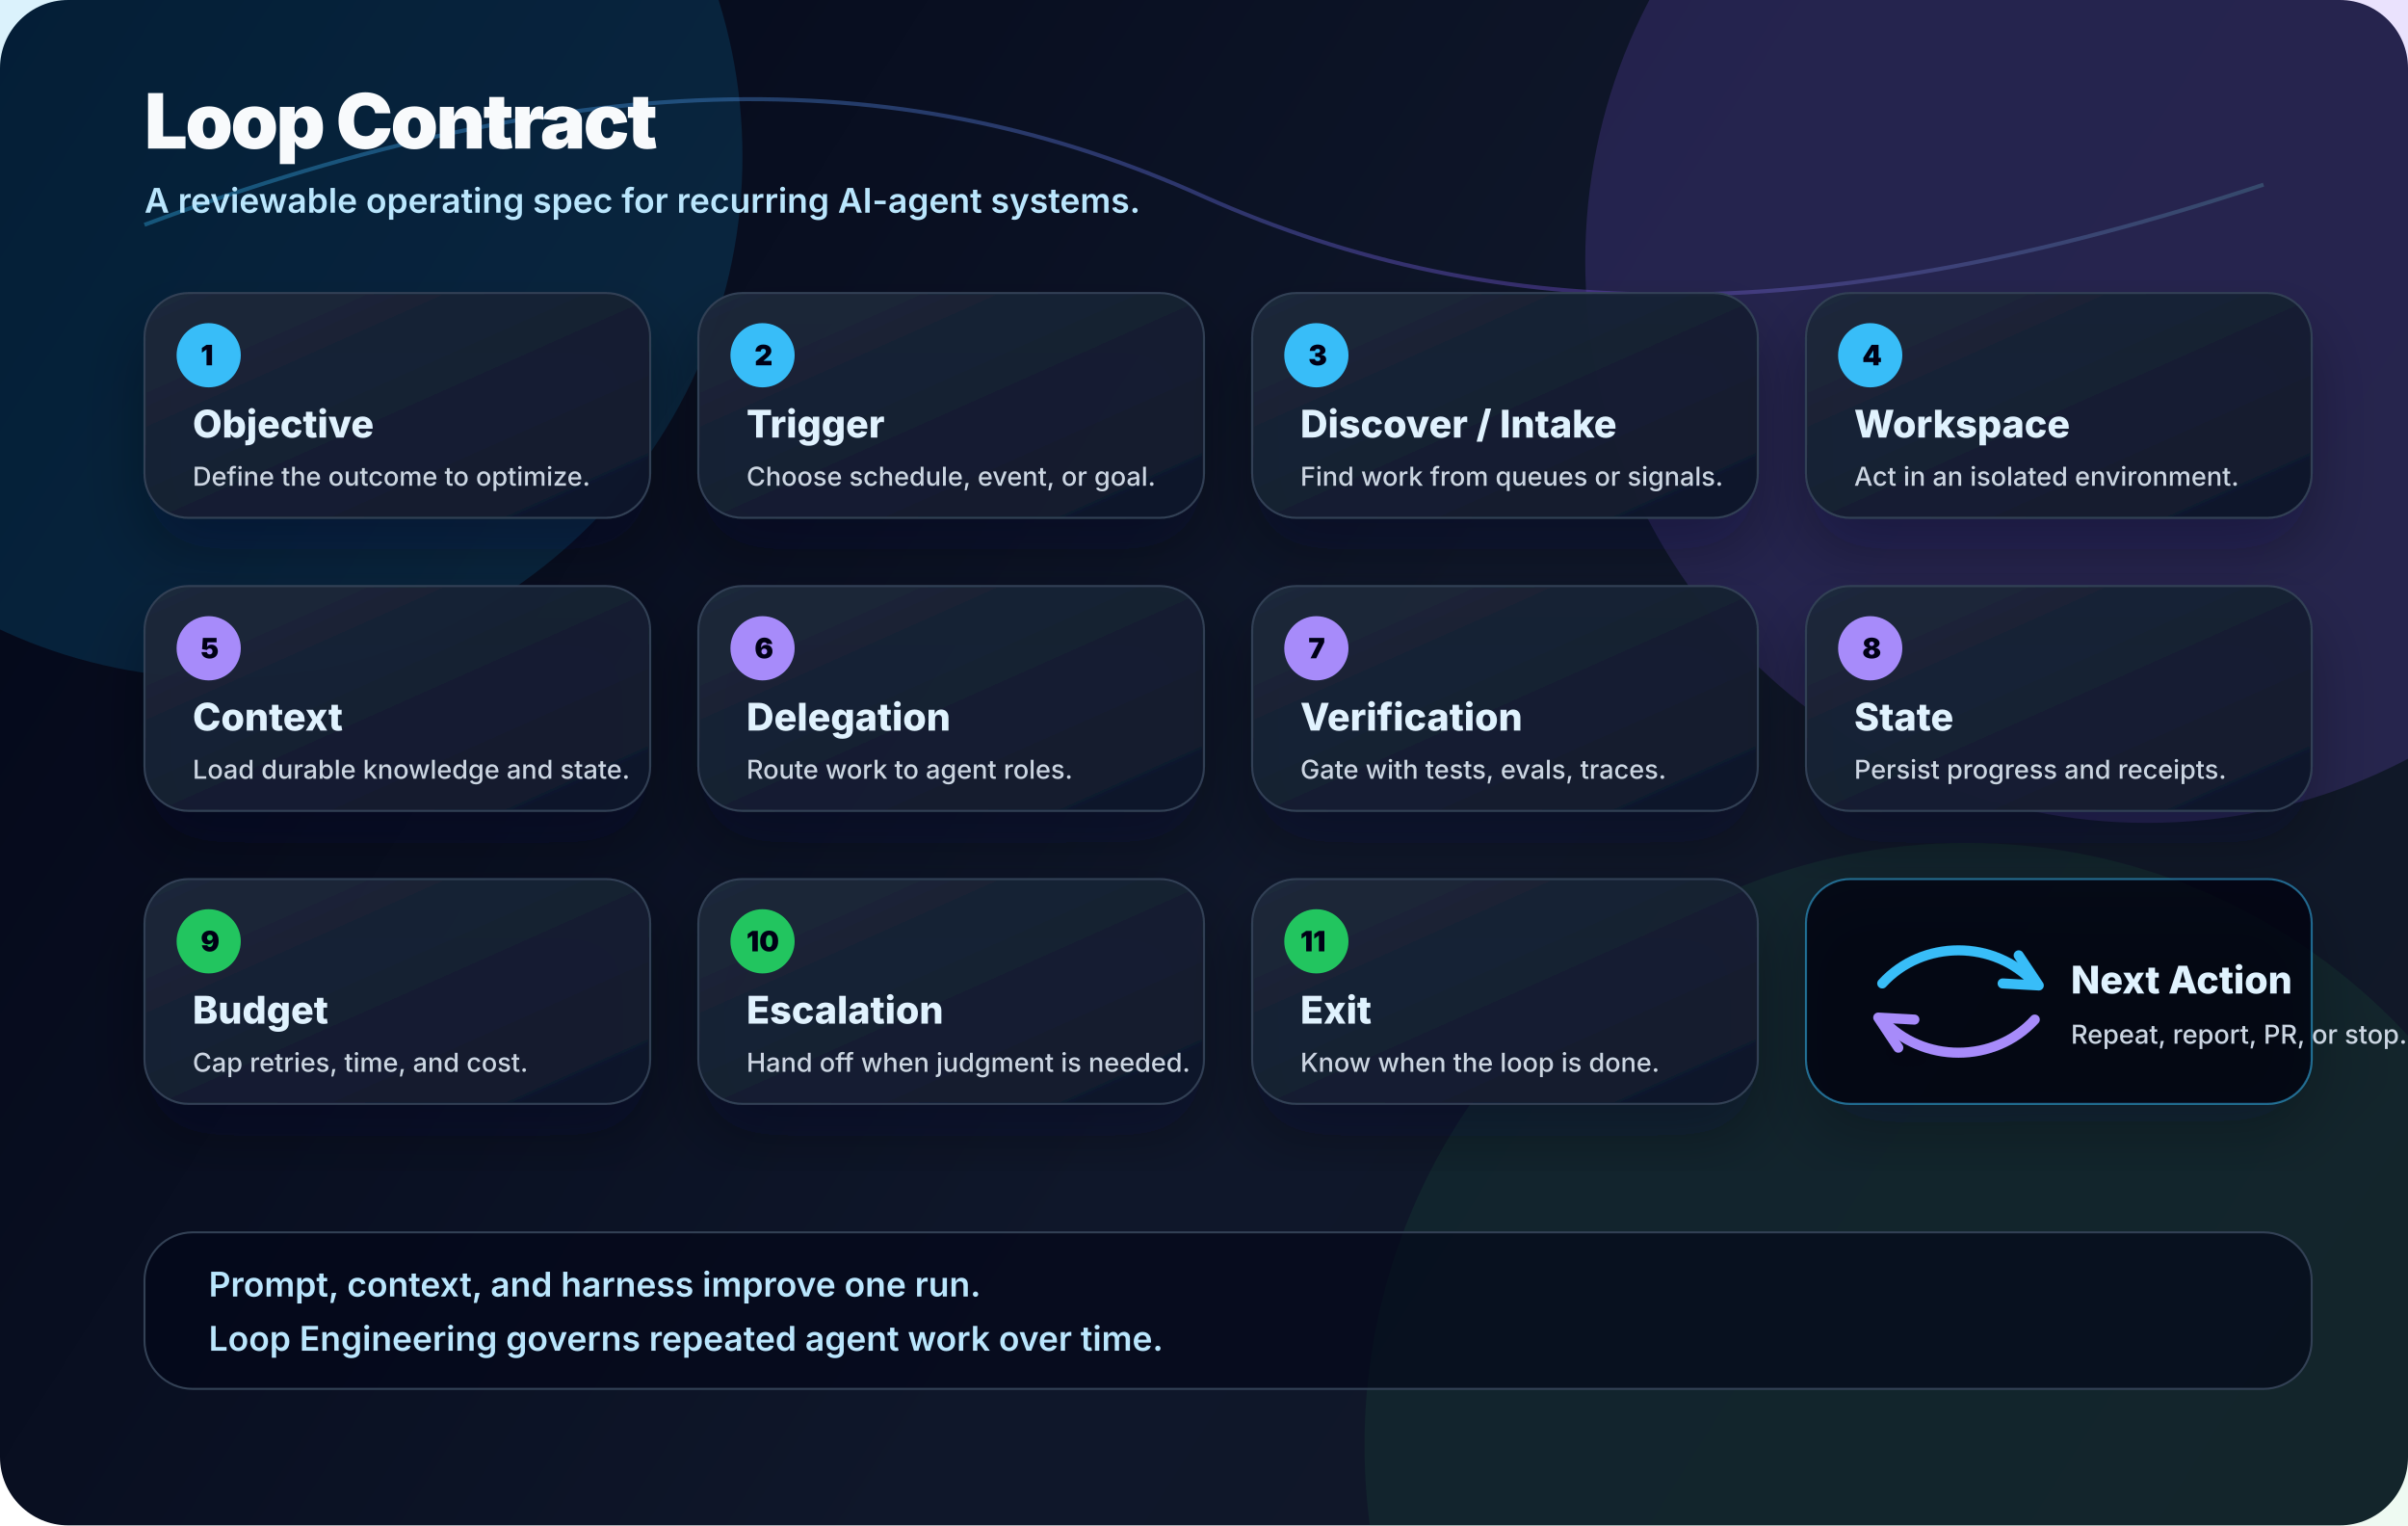
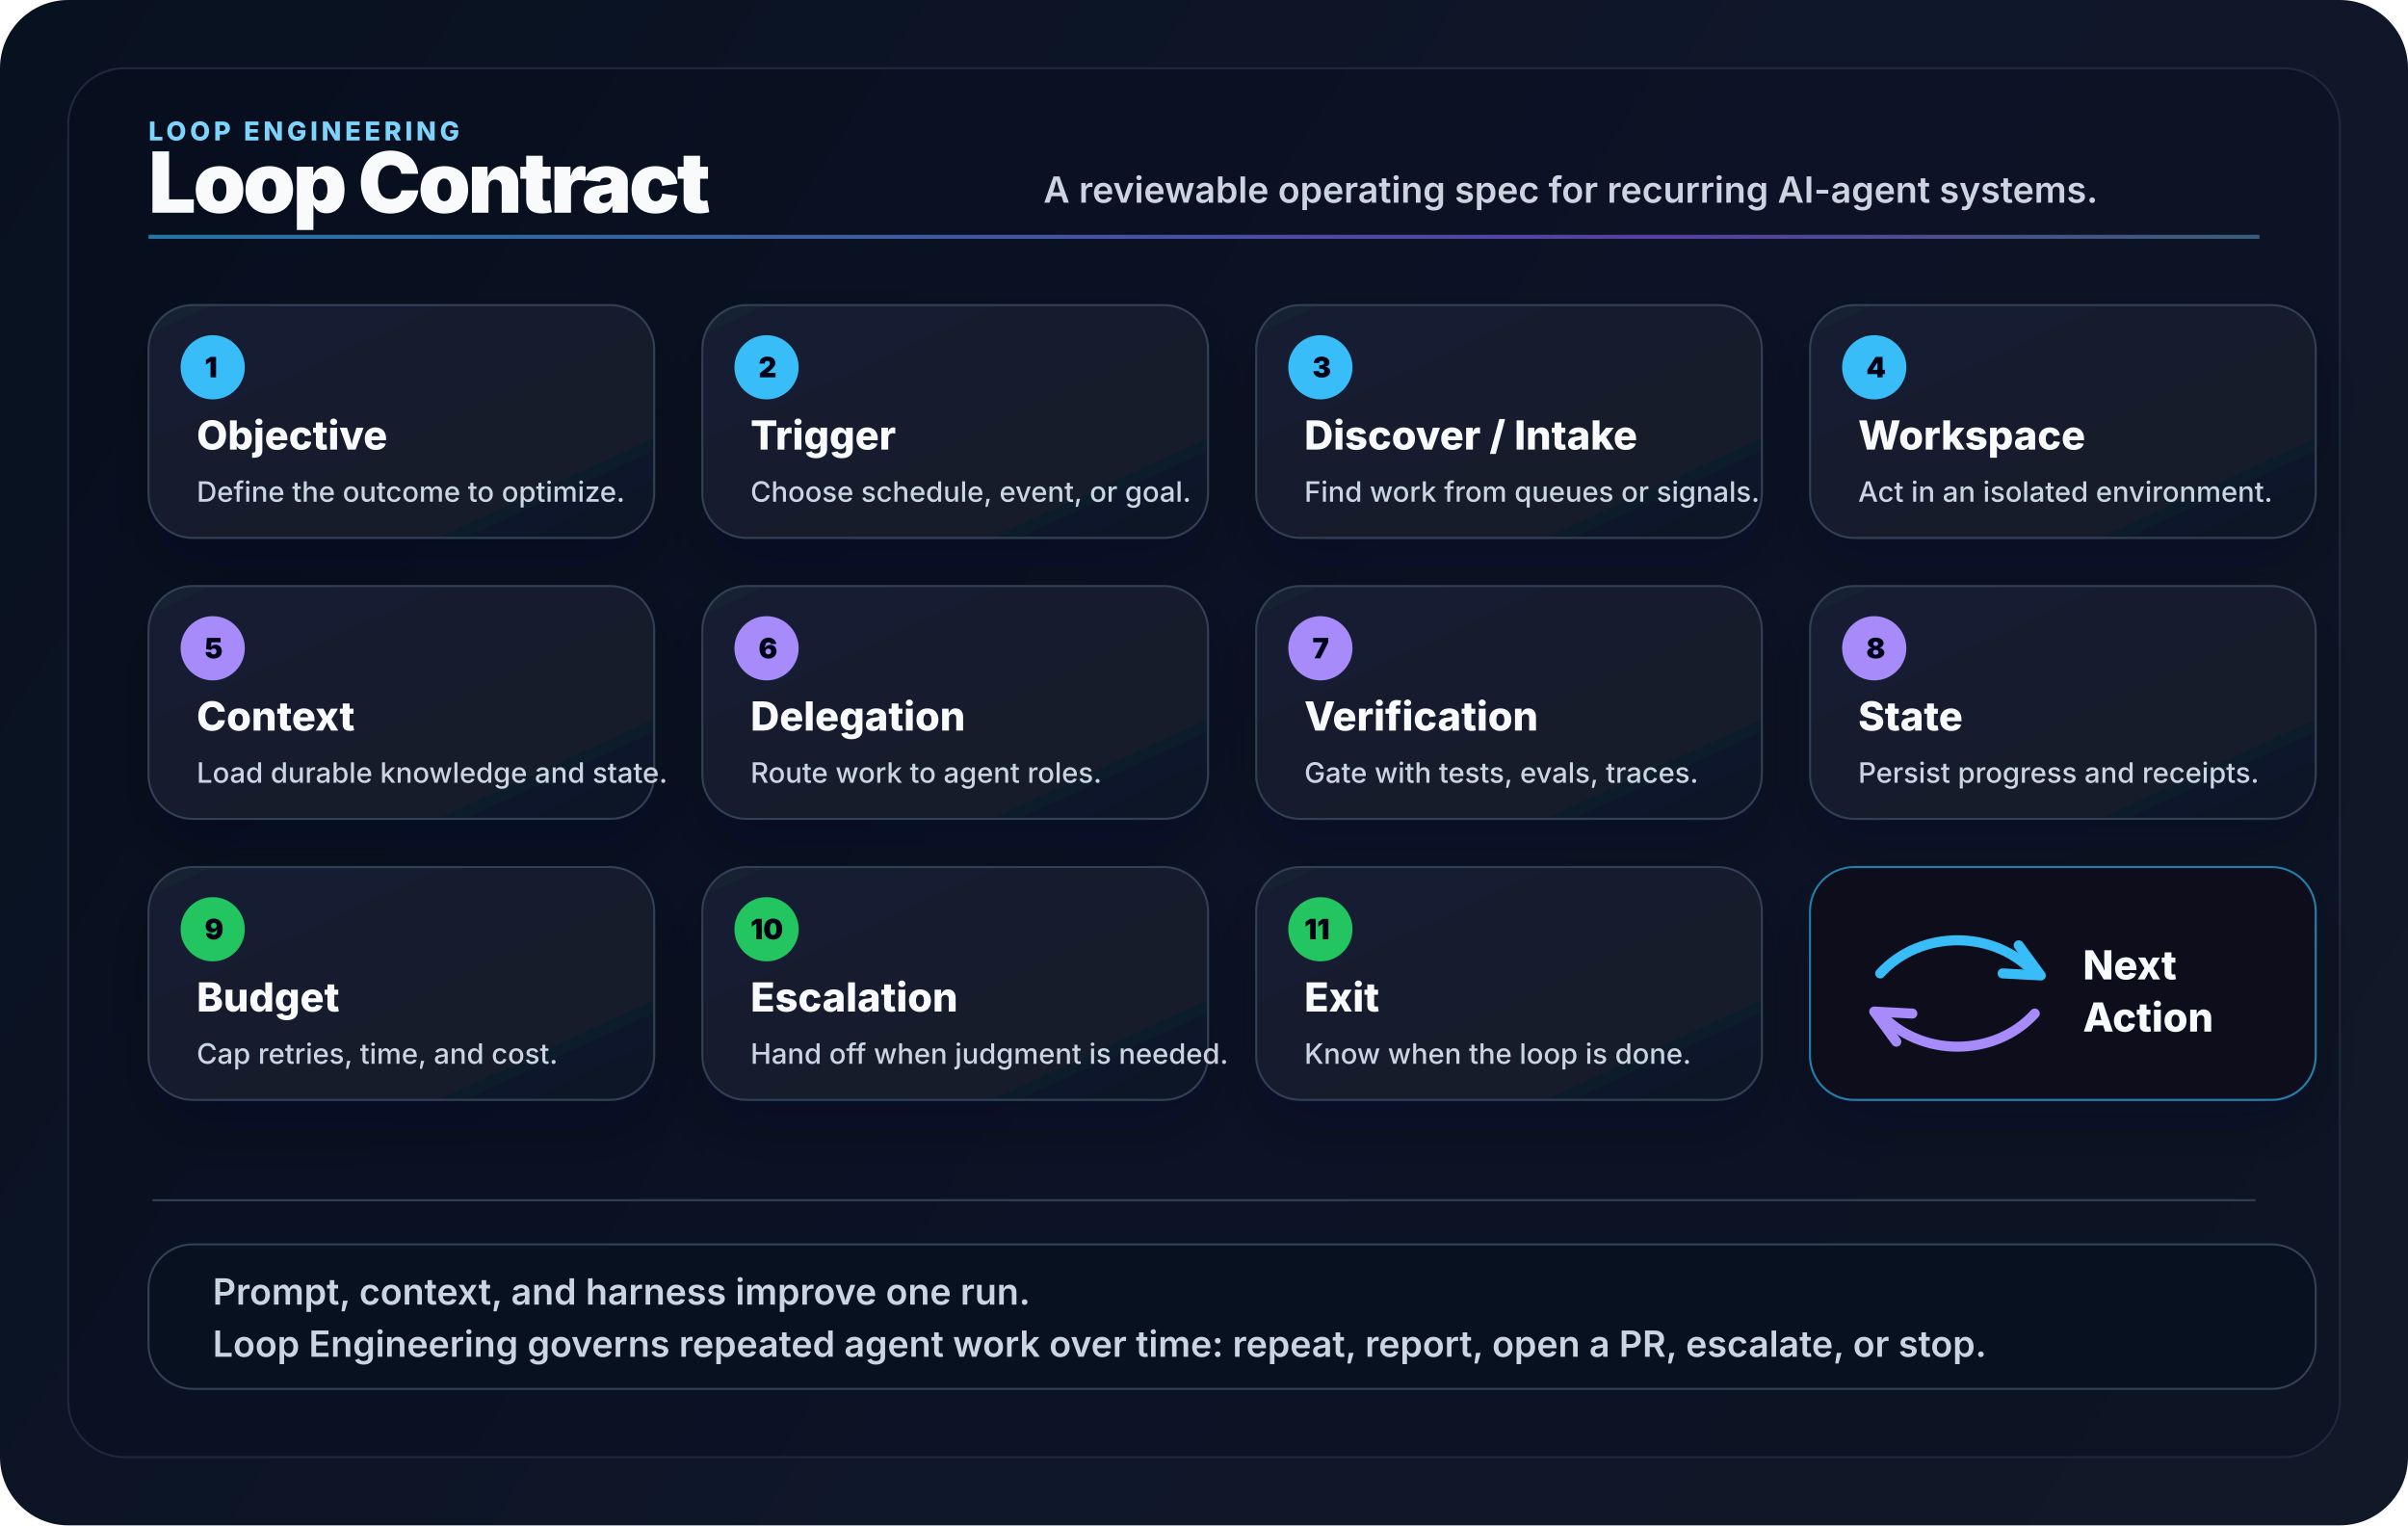
<svg xmlns="http://www.w3.org/2000/svg" width="1200" height="760" viewBox="0 0 1200 760" fill="none" role="img" aria-labelledby="title desc">
  <defs>
    <linearGradient id="bg" x1="0" y1="0" x2="1200" y2="760" gradientUnits="userSpaceOnUse">
-       <stop stop-color="#020617" />
+       <stop stop-color="#08111f" />
      <stop offset="0.55" stop-color="#0f172a" />
      <stop offset="1" stop-color="#111827" />
    </linearGradient>
-     <linearGradient id="accent" x1="90" y1="120" x2="1120" y2="650" gradientUnits="userSpaceOnUse">
+     <linearGradient id="accent" x1="74" y1="94" x2="1126" y2="690" gradientUnits="userSpaceOnUse">
      <stop stop-color="#38bdf8" />
      <stop offset="0.55" stop-color="#8b5cf6" />
      <stop offset="1" stop-color="#22c55e" />
    </linearGradient>
    <linearGradient id="card" x1="0" y1="0" x2="1" y2="1">
-       <stop stop-color="#1e293b" stop-opacity="0.96" />
-       <stop offset="1" stop-color="#0f172a" stop-opacity="0.96" />
+       <stop stop-color="#172033" />
+       <stop offset="1" stop-color="#101827" />
    </linearGradient>
    <filter id="shadow" x="-20%" y="-20%" width="140%" height="150%" color-interpolation-filters="sRGB">
-       <feDropShadow dx="0" dy="16" stdDeviation="16" flood-color="#020617" flood-opacity="0.32" />
+       <feDropShadow dx="0" dy="14" stdDeviation="14" flood-color="#020617" flood-opacity="0.28" />
    </filter>
    <style>
-       .title { fill: #f8fafc; font: 900 38px Inter, ui-sans-serif, system-ui, -apple-system, Segoe UI, sans-serif; letter-spacing: -0.03em; }
-       .subtitle { fill: #bae6fd; font: 600 17px Inter, ui-sans-serif, system-ui, -apple-system, Segoe UI, sans-serif; }
-       .label { fill: #e0f2fe; font: 800 19px Inter, ui-sans-serif, system-ui, -apple-system, Segoe UI, sans-serif; }
-       .small { fill: #cbd5e1; font: 500 13px Inter, ui-sans-serif, system-ui, -apple-system, Segoe UI, sans-serif; }
+       .title { fill: #f8fafc; font: 900 42px Inter, ui-sans-serif, system-ui, -apple-system, Segoe UI, sans-serif; letter-spacing: -0.035em; }
+       .subtitle { fill: #cbd5e1; font: 600 18px Inter, ui-sans-serif, system-ui, -apple-system, Segoe UI, sans-serif; }
+       .eyebrow { fill: #7dd3fc; font: 800 13px Inter, ui-sans-serif, system-ui, -apple-system, Segoe UI, sans-serif; letter-spacing: 0.14em; }
+       .label { fill: #f8fafc; font: 800 20px Inter, ui-sans-serif, system-ui, -apple-system, Segoe UI, sans-serif; }
+       .small { fill: #cbd5e1; font: 500 14px Inter, ui-sans-serif, system-ui, -apple-system, Segoe UI, sans-serif; }
      .number { fill: #020617; font: 900 14px Inter, ui-sans-serif, system-ui, -apple-system, Segoe UI, sans-serif; }
    </style>
  </defs>
  <rect width="1200" height="760" rx="34" fill="url(#bg)" />
-   <circle cx="110" cy="78" r="260" fill="#0ea5e9" opacity="0.15" />
-   <circle cx="1070" cy="130" r="280" fill="#8b5cf6" opacity="0.18" />
-   <circle cx="980" cy="720" r="300" fill="#22c55e" opacity="0.08" />
-   <path d="M72 112 C292 30 454 32 600 98 C748 164 910 164 1128 92" stroke="url(#accent)" stroke-width="2" opacity="0.34" />
-   <text x="72" y="74" class="title">Loop Contract</text>
-   <text x="72" y="106" class="subtitle">A reviewable operating spec for recurring AI-agent systems.</text>
-   <g transform="translate(72 146)" filter="url(#shadow)">
-     <rect width="252" height="112" rx="22" fill="url(#card)" stroke="#334155" />
+   <rect x="34" y="34" width="1132" height="692" rx="28" fill="#020617" fill-opacity="0.22" stroke="#1e293b" />
+   <path d="M74 118 H1126" stroke="url(#accent)" stroke-width="2" opacity="0.6" />
+   <path d="M76 598 H1124" stroke="#334155" stroke-width="1" />
+   <text x="74" y="70" class="eyebrow">LOOP ENGINEERING</text>
+   <text x="74" y="106" class="title">Loop Contract</text>
+   <text x="520" y="101" class="subtitle">A reviewable operating spec for recurring AI-agent systems.</text>
+   <g transform="translate(74 152)" filter="url(#shadow)">
+     <rect width="252" height="116" rx="22" fill="url(#card)" stroke="#334155" />
    <circle cx="32" cy="31" r="16" fill="#38bdf8" />
    <text x="28" y="36" class="number">1</text>
    <text x="24" y="72" class="label">Objective</text>
-     <text x="24" y="96" class="small">Define the outcome to optimize.</text>
+     <text x="24" y="98" class="small">Define the outcome to optimize.</text>
  </g>
-   <g transform="translate(348 146)" filter="url(#shadow)">
-     <rect width="252" height="112" rx="22" fill="url(#card)" stroke="#334155" />
+   <g transform="translate(350 152)" filter="url(#shadow)">
+     <rect width="252" height="116" rx="22" fill="url(#card)" stroke="#334155" />
    <circle cx="32" cy="31" r="16" fill="#38bdf8" />
    <text x="28" y="36" class="number">2</text>
    <text x="24" y="72" class="label">Trigger</text>
-     <text x="24" y="96" class="small">Choose schedule, event, or goal.</text>
+     <text x="24" y="98" class="small">Choose schedule, event, or goal.</text>
  </g>
-   <g transform="translate(624 146)" filter="url(#shadow)">
-     <rect width="252" height="112" rx="22" fill="url(#card)" stroke="#334155" />
+   <g transform="translate(626 152)" filter="url(#shadow)">
+     <rect width="252" height="116" rx="22" fill="url(#card)" stroke="#334155" />
    <circle cx="32" cy="31" r="16" fill="#38bdf8" />
    <text x="28" y="36" class="number">3</text>
    <text x="24" y="72" class="label">Discover / Intake</text>
-     <text x="24" y="96" class="small">Find work from queues or signals.</text>
+     <text x="24" y="98" class="small">Find work from queues or signals.</text>
  </g>
-   <g transform="translate(900 146)" filter="url(#shadow)">
-     <rect width="252" height="112" rx="22" fill="url(#card)" stroke="#334155" />
+   <g transform="translate(902 152)" filter="url(#shadow)">
+     <rect width="252" height="116" rx="22" fill="url(#card)" stroke="#334155" />
    <circle cx="32" cy="31" r="16" fill="#38bdf8" />
    <text x="28" y="36" class="number">4</text>
    <text x="24" y="72" class="label">Workspace</text>
-     <text x="24" y="96" class="small">Act in an isolated environment.</text>
+     <text x="24" y="98" class="small">Act in an isolated environment.</text>
  </g>
-   <g transform="translate(72 292)" filter="url(#shadow)">
-     <rect width="252" height="112" rx="22" fill="url(#card)" stroke="#334155" />
+   <g transform="translate(74 292)" filter="url(#shadow)">
+     <rect width="252" height="116" rx="22" fill="url(#card)" stroke="#334155" />
    <circle cx="32" cy="31" r="16" fill="#a78bfa" />
    <text x="28" y="36" class="number">5</text>
    <text x="24" y="72" class="label">Context</text>
-     <text x="24" y="96" class="small">Load durable knowledge and state.</text>
+     <text x="24" y="98" class="small">Load durable knowledge and state.</text>
  </g>
-   <g transform="translate(348 292)" filter="url(#shadow)">
-     <rect width="252" height="112" rx="22" fill="url(#card)" stroke="#334155" />
+   <g transform="translate(350 292)" filter="url(#shadow)">
+     <rect width="252" height="116" rx="22" fill="url(#card)" stroke="#334155" />
    <circle cx="32" cy="31" r="16" fill="#a78bfa" />
    <text x="28" y="36" class="number">6</text>
    <text x="24" y="72" class="label">Delegation</text>
-     <text x="24" y="96" class="small">Route work to agent roles.</text>
+     <text x="24" y="98" class="small">Route work to agent roles.</text>
  </g>
-   <g transform="translate(624 292)" filter="url(#shadow)">
-     <rect width="252" height="112" rx="22" fill="url(#card)" stroke="#334155" />
+   <g transform="translate(626 292)" filter="url(#shadow)">
+     <rect width="252" height="116" rx="22" fill="url(#card)" stroke="#334155" />
    <circle cx="32" cy="31" r="16" fill="#a78bfa" />
    <text x="28" y="36" class="number">7</text>
    <text x="24" y="72" class="label">Verification</text>
-     <text x="24" y="96" class="small">Gate with tests, evals, traces.</text>
+     <text x="24" y="98" class="small">Gate with tests, evals, traces.</text>
  </g>
-   <g transform="translate(900 292)" filter="url(#shadow)">
-     <rect width="252" height="112" rx="22" fill="url(#card)" stroke="#334155" />
+   <g transform="translate(902 292)" filter="url(#shadow)">
+     <rect width="252" height="116" rx="22" fill="url(#card)" stroke="#334155" />
    <circle cx="32" cy="31" r="16" fill="#a78bfa" />
    <text x="28" y="36" class="number">8</text>
    <text x="24" y="72" class="label">State</text>
-     <text x="24" y="96" class="small">Persist progress and receipts.</text>
+     <text x="24" y="98" class="small">Persist progress and receipts.</text>
  </g>
-   <g transform="translate(72 438)" filter="url(#shadow)">
-     <rect width="252" height="112" rx="22" fill="url(#card)" stroke="#334155" />
+   <g transform="translate(74 432)" filter="url(#shadow)">
+     <rect width="252" height="116" rx="22" fill="url(#card)" stroke="#334155" />
    <circle cx="32" cy="31" r="16" fill="#22c55e" />
    <text x="28" y="36" class="number">9</text>
    <text x="24" y="72" class="label">Budget</text>
-     <text x="24" y="96" class="small">Cap retries, time, and cost.</text>
+     <text x="24" y="98" class="small">Cap retries, time, and cost.</text>
  </g>
-   <g transform="translate(348 438)" filter="url(#shadow)">
-     <rect width="252" height="112" rx="22" fill="url(#card)" stroke="#334155" />
+   <g transform="translate(350 432)" filter="url(#shadow)">
+     <rect width="252" height="116" rx="22" fill="url(#card)" stroke="#334155" />
    <circle cx="32" cy="31" r="16" fill="#22c55e" />
    <text x="24" y="36" class="number">10</text>
    <text x="24" y="72" class="label">Escalation</text>
-     <text x="24" y="96" class="small">Hand off when judgment is needed.</text>
+     <text x="24" y="98" class="small">Hand off when judgment is needed.</text>
  </g>
-   <g transform="translate(624 438)" filter="url(#shadow)">
-     <rect width="252" height="112" rx="22" fill="url(#card)" stroke="#334155" />
+   <g transform="translate(626 432)" filter="url(#shadow)">
+     <rect width="252" height="116" rx="22" fill="url(#card)" stroke="#334155" />
    <circle cx="32" cy="31" r="16" fill="#22c55e" />
    <text x="24" y="36" class="number">11</text>
    <text x="24" y="72" class="label">Exit</text>
-     <text x="24" y="96" class="small">Know when the loop is done.</text>
+     <text x="24" y="98" class="small">Know when the loop is done.</text>
  </g>
-   <g transform="translate(900 438)" filter="url(#shadow)">
-     <rect width="252" height="112" rx="22" fill="#020617" fill-opacity="0.72" stroke="#38bdf8" stroke-opacity="0.5" />
-     <path d="M38 52 C58 30 94 30 114 52" stroke="#38bdf8" stroke-width="5" stroke-linecap="round" />
-     <path d="M106 38 L116 53 L98 52" fill="none" stroke="#38bdf8" stroke-width="5" stroke-linecap="round" stroke-linejoin="round" />
-     <path d="M114 70 C94 92 58 92 38 70" stroke="#a78bfa" stroke-width="5" stroke-linecap="round" />
-     <path d="M46 84 L36 69 L54 70" fill="none" stroke="#a78bfa" stroke-width="5" stroke-linecap="round" stroke-linejoin="round" />
-     <text x="132" y="57" class="label">Next Action</text>
-     <text x="132" y="82" class="small">Repeat, report, PR, or stop.</text>
+   <g transform="translate(902 432)" filter="url(#shadow)">
+     <rect width="252" height="116" rx="22" fill="#07111f" stroke="#38bdf8" stroke-opacity="0.62" />
+     <path d="M35 53 C55 31 92 31 112 53" stroke="#38bdf8" stroke-width="5" stroke-linecap="round" />
+     <path d="M104 39 L115 54 L96 53" fill="none" stroke="#38bdf8" stroke-width="5" stroke-linecap="round" stroke-linejoin="round" />
+     <path d="M112 73 C92 95 55 95 35 73" stroke="#a78bfa" stroke-width="5" stroke-linecap="round" />
+     <path d="M43 87 L32 72 L51 73" fill="none" stroke="#a78bfa" stroke-width="5" stroke-linecap="round" stroke-linejoin="round" />
+     <text x="136" y="56" class="label">Next</text>
+     <text x="136" y="82" class="label">Action</text>
  </g>
-   <rect x="72" y="614" width="1080" height="78" rx="24" fill="#020617" fill-opacity="0.62" stroke="#334155" />
-   <text x="104" y="646" class="subtitle">Prompt, context, and harness improve one run.</text>
-   <text x="104" y="673" class="subtitle">Loop Engineering governs repeated agent work over time.</text>
+   <rect x="74" y="620" width="1080" height="72" rx="22" fill="#07111f" stroke="#334155" />
+   <text x="106" y="650" class="subtitle">Prompt, context, and harness improve one run.</text>
+   <text x="106" y="676" class="subtitle">Loop Engineering governs repeated agent work over time: repeat, report, open a PR, escalate, or stop.</text>
</svg>
